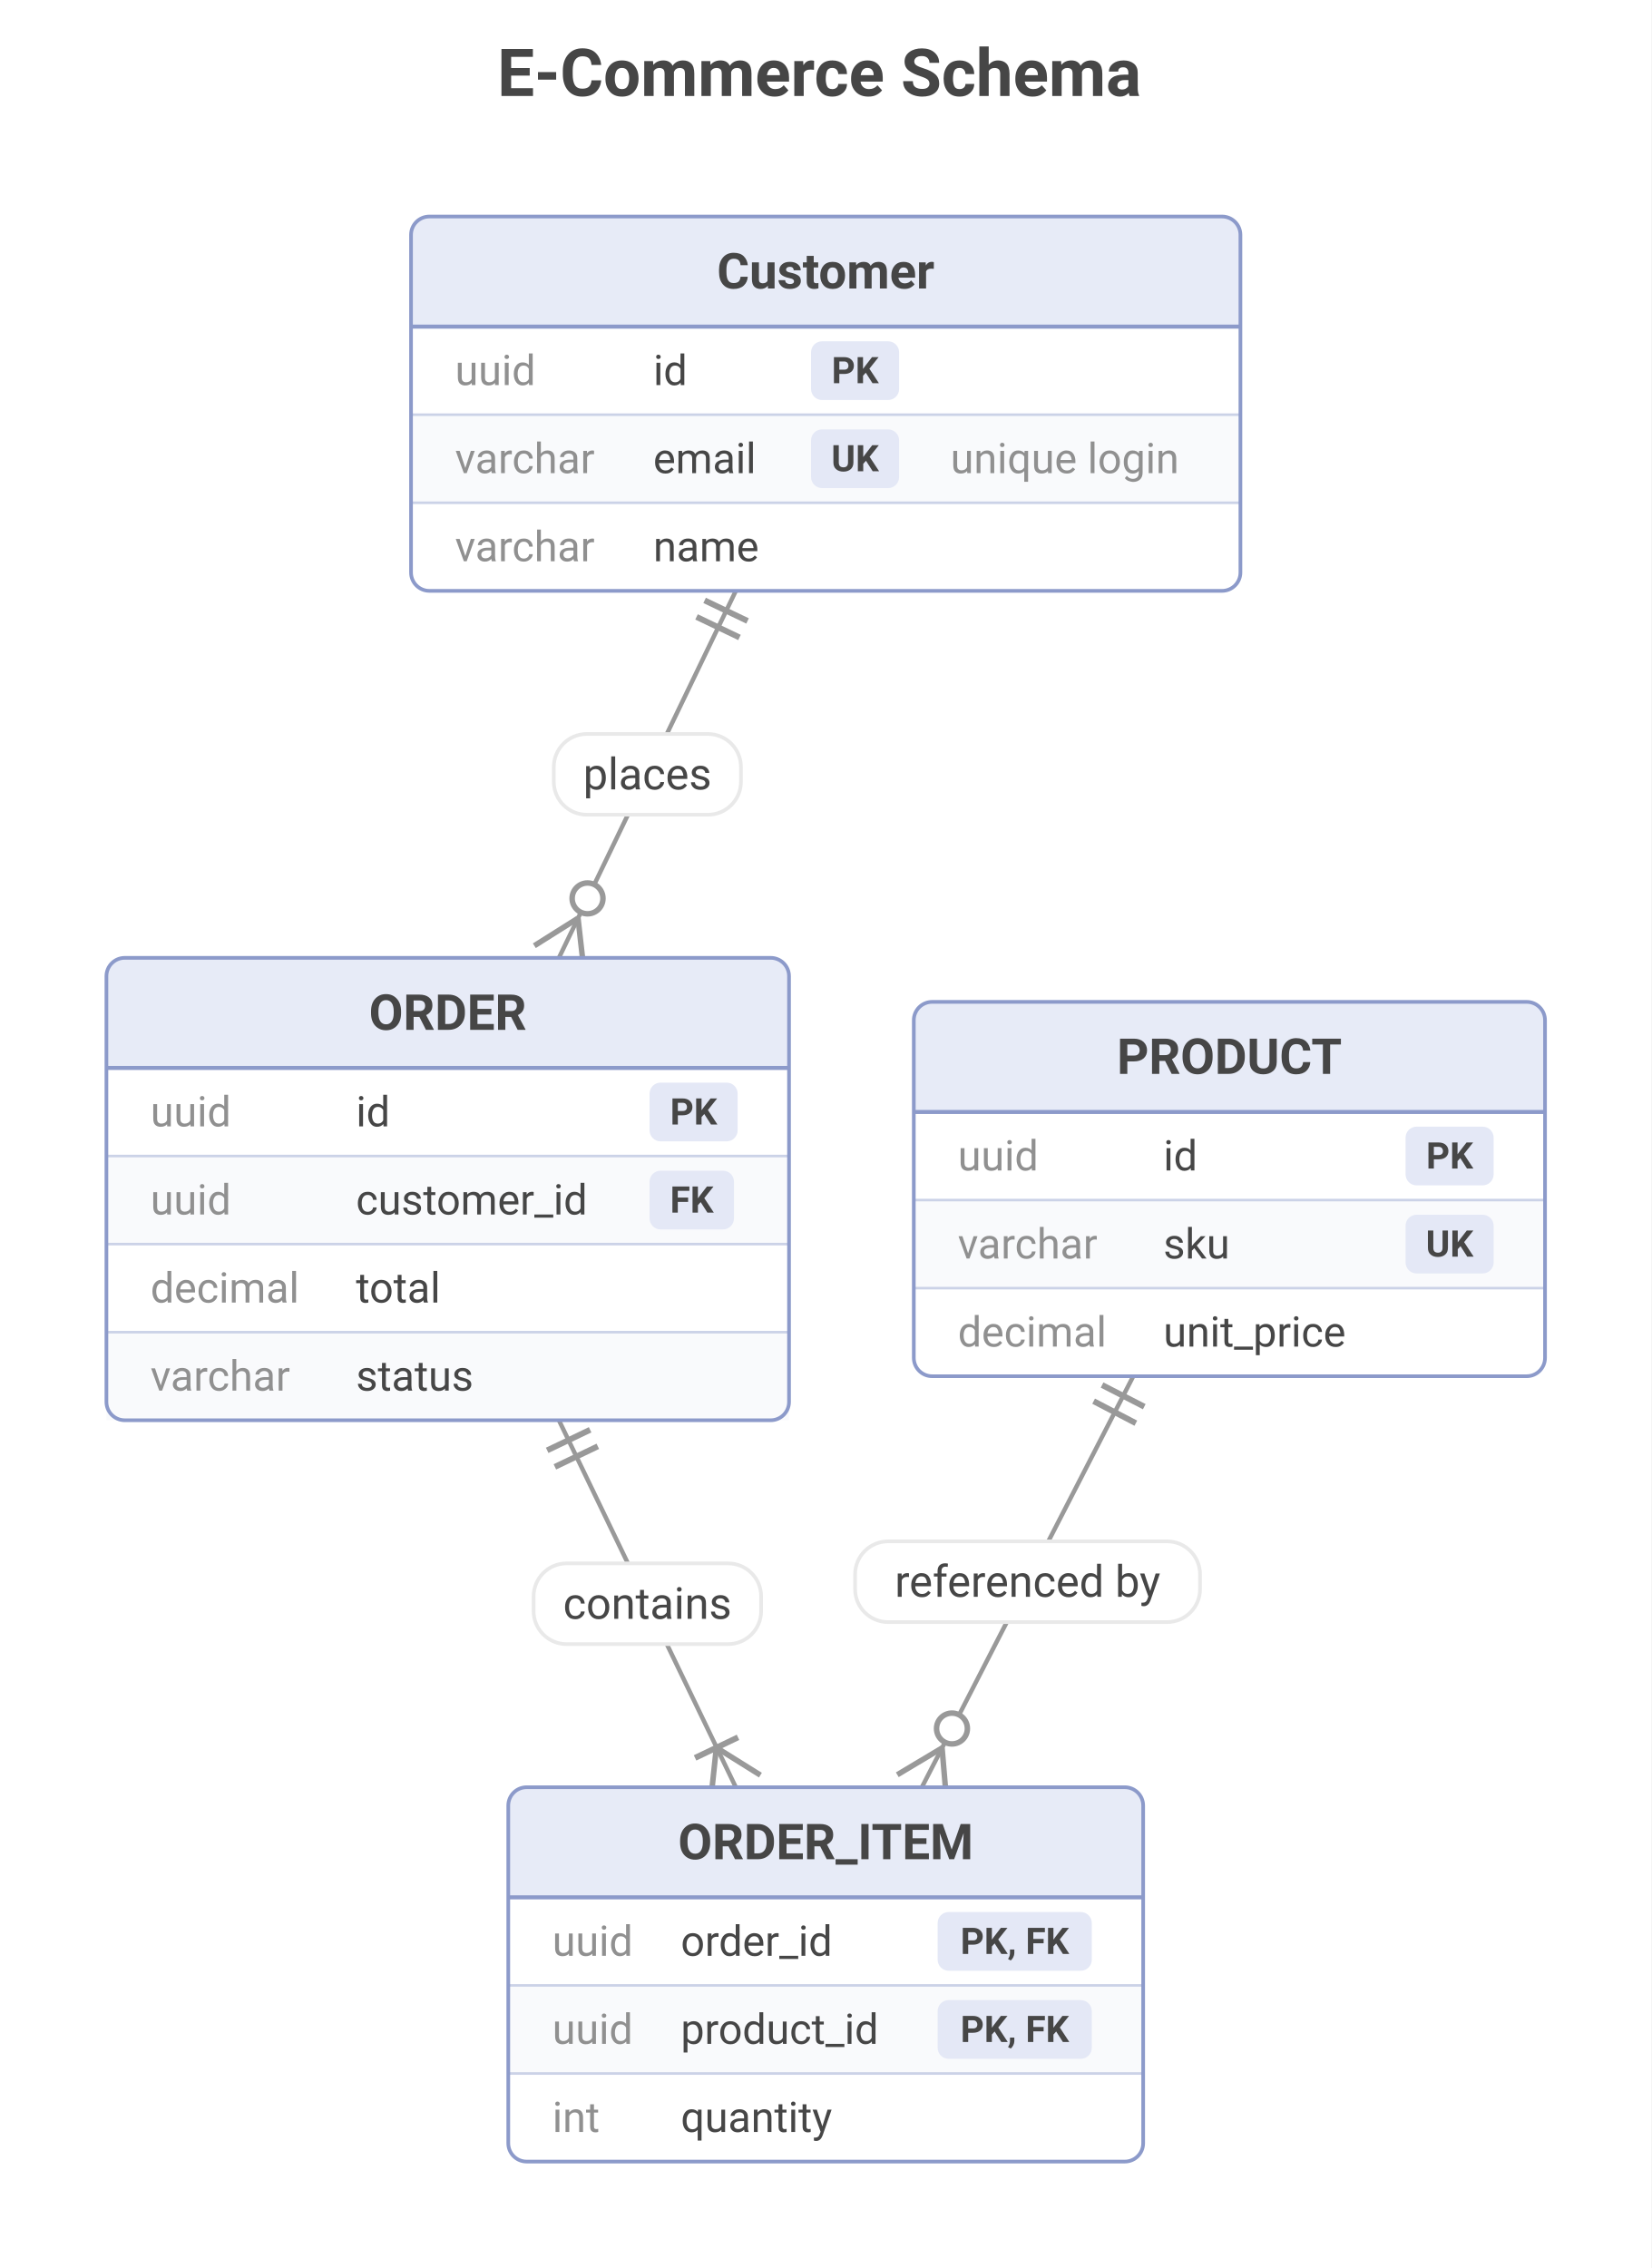
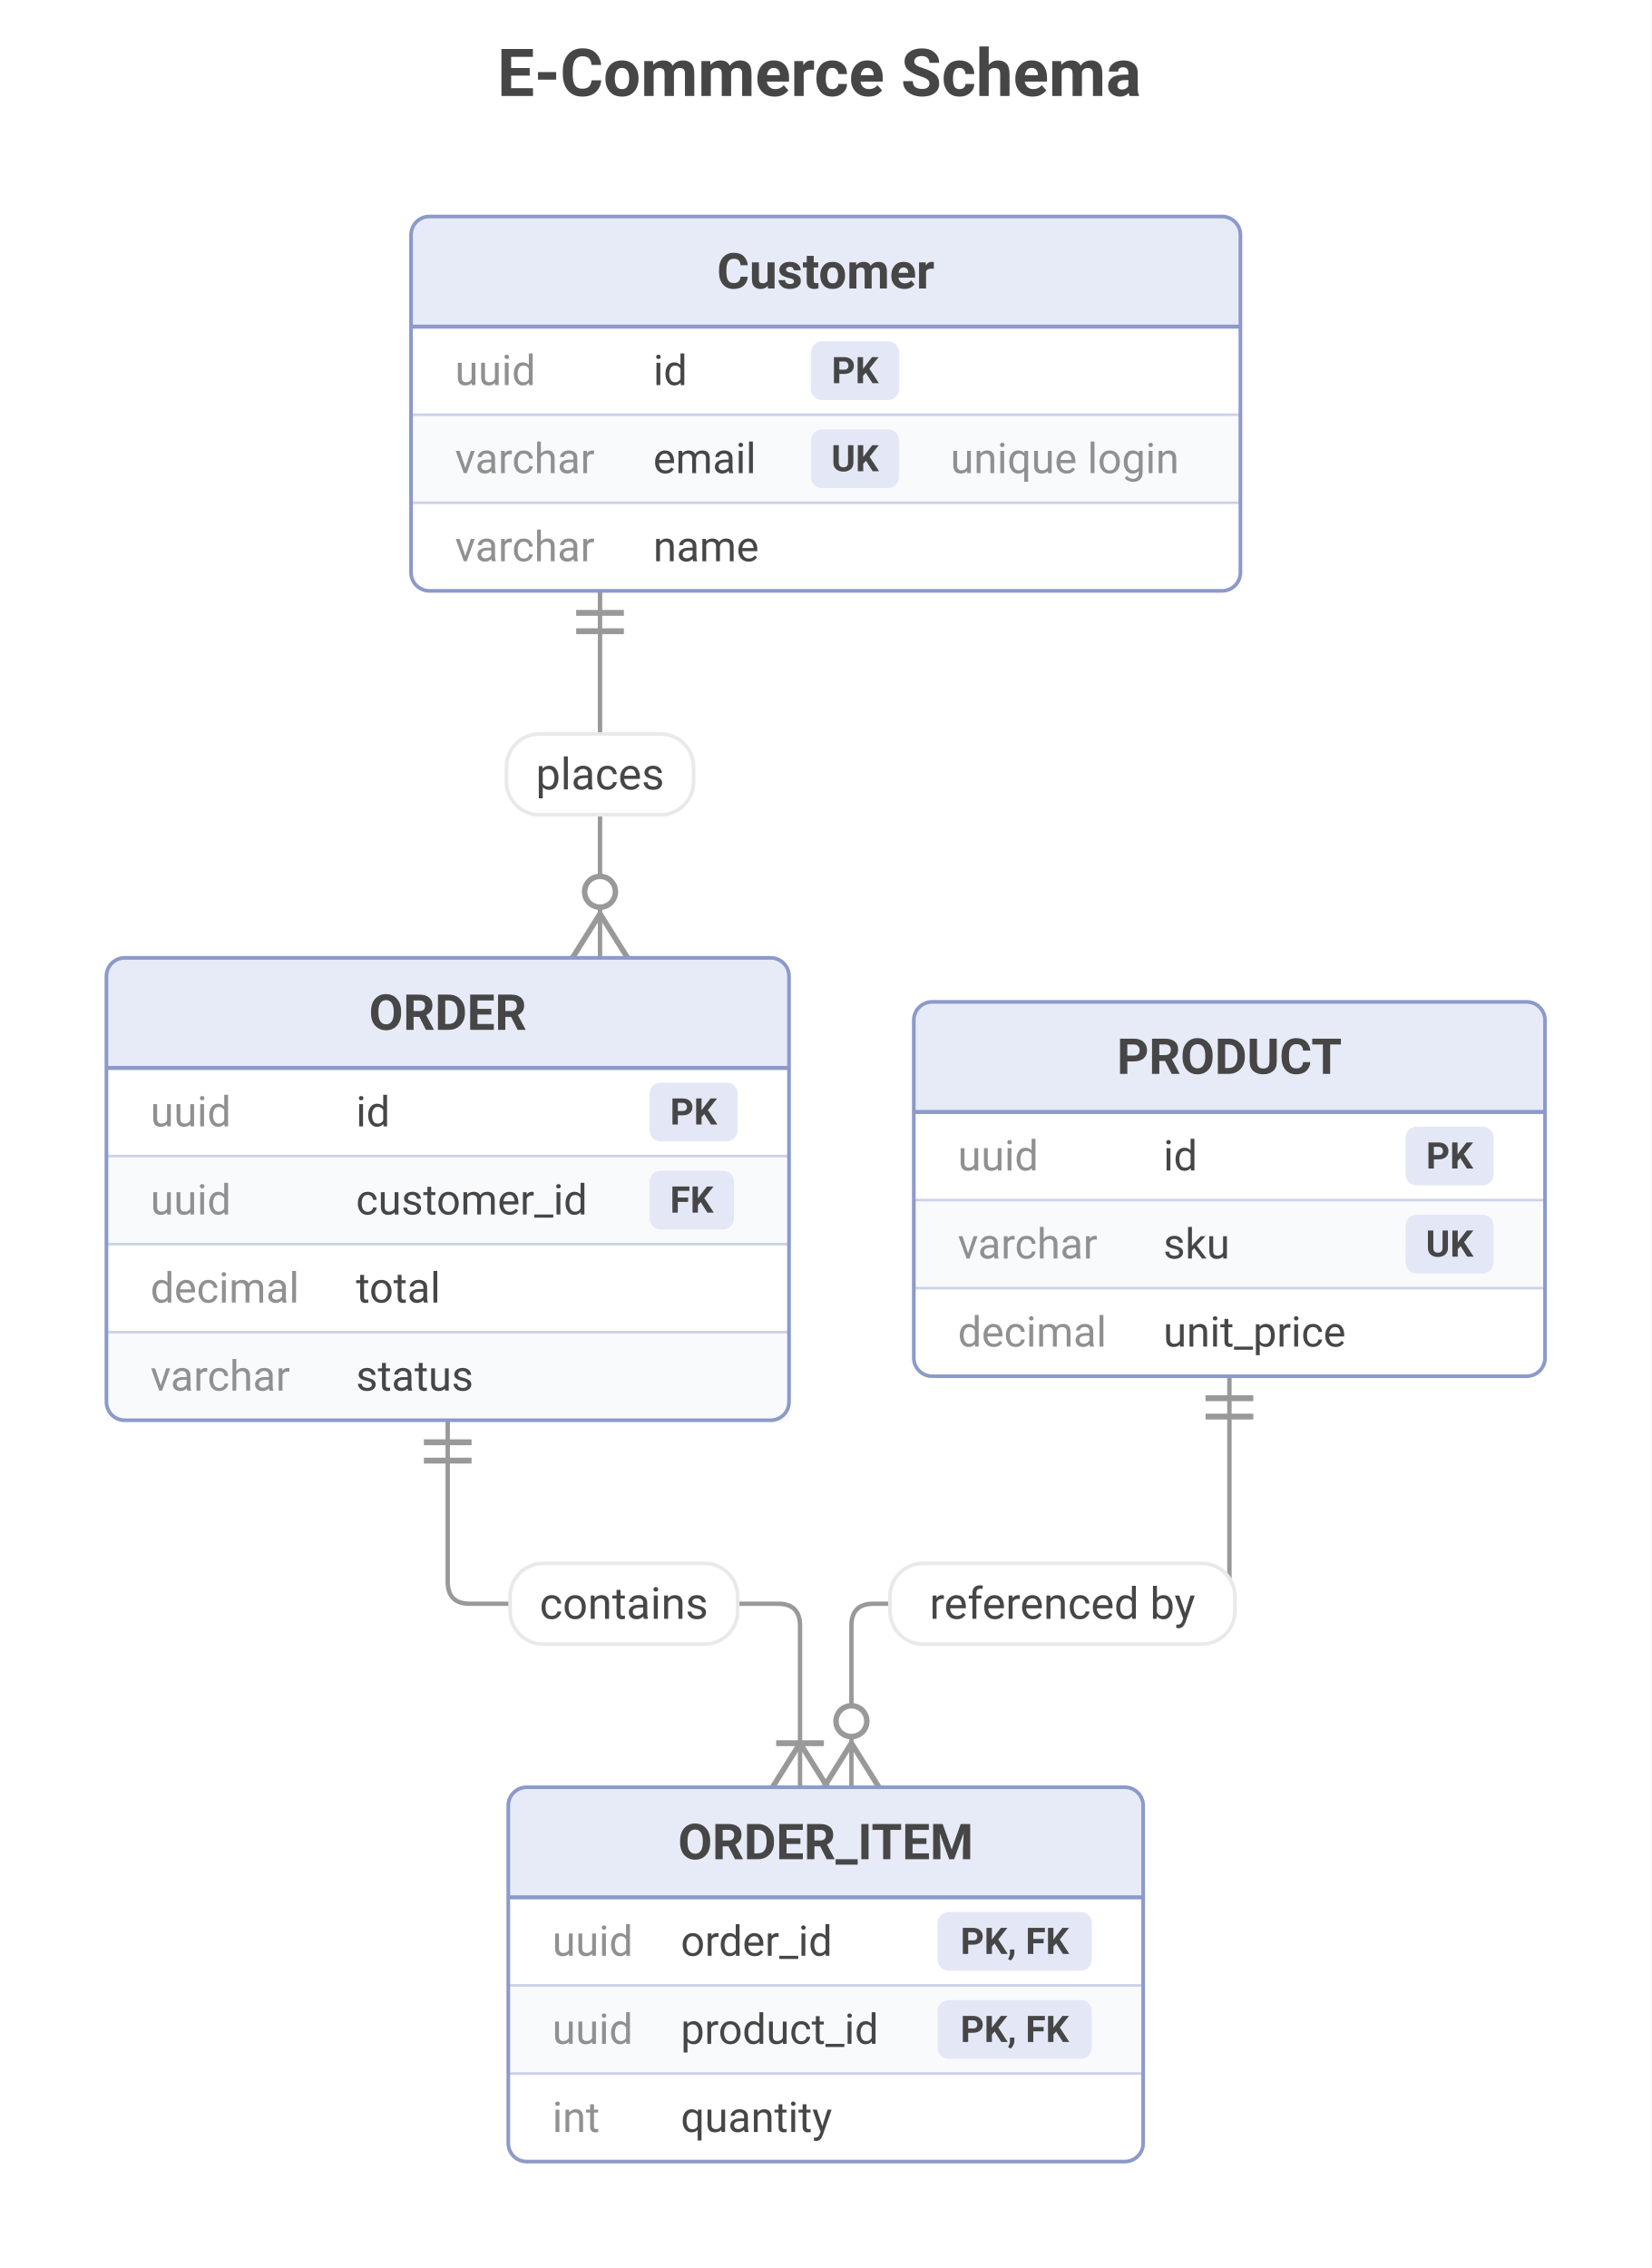
<svg xmlns="http://www.w3.org/2000/svg" width="450" height="618" viewBox="0 0 450 618">
  <rect x="0" y="0" width="450" height="618" fill="#FFFFFF" />
  <text font-size="18" x="135.5" y="20" font-weight="bold" dominant-baseline="central" font-family="Roboto" fill="#464646">
E-Commerce Schema
</text>
-   <path d="M195.5 126 L147.3 226" transform="translate(5,35)" fill="none" stroke-width="1.2" stroke="#999999" stroke-linecap="round" stroke-linejoin="round" />
-   <line stroke-width="1.6" x1="192" y1="163.6" x2="203.7" y2="169.2" stroke="#999999" />
-   <line stroke-width="1.6" x1="189.8" y1="168.1" x2="201.5" y2="173.7" stroke="#999999" />
-   <line stroke-width="1.5" x1="157.5" y1="250.2" x2="145.6" y2="257.7" stroke="#999999" />
-   <line stroke-width="1.5" x1="157.5" y1="250.2" x2="159.1" y2="264.3" stroke="#999999" />
-   <circle cx="160.1" cy="244.8" r="4.2" stroke-width="1.5" stroke="#999999" fill="#FFFFFF" />
-   <path d="M147.3 352 L195.5 452" transform="translate(5,35)" fill="none" stroke-width="1.2" stroke="#999999" stroke-linecap="round" stroke-linejoin="round" />
-   <line stroke-width="1.6" x1="149.1" y1="395.2" x2="160.8" y2="389.6" stroke="#999999" />
-   <line stroke-width="1.6" x1="151.2" y1="399.7" x2="162.9" y2="394.1" stroke="#999999" />
-   <line stroke-width="1.5" x1="195.2" y1="476.2" x2="193.7" y2="490.3" stroke="#999999" />
-   <line stroke-width="1.5" x1="195.2" y1="476.2" x2="207.2" y2="483.7" stroke="#999999" />
-   <line stroke-width="1.6" x1="201.1" y1="473.4" x2="189.4" y2="479" stroke="#999999" />
-   <path d="M303.8 340 L246.2 452" transform="translate(5,35)" fill="none" stroke-width="1.2" stroke="#999999" stroke-linecap="round" stroke-linejoin="round" />
-   <line stroke-width="1.6" x1="300.3" y1="377.4" x2="311.8" y2="383.3" stroke="#999999" />
-   <line stroke-width="1.6" x1="298" y1="381.8" x2="309.5" y2="387.8" stroke="#999999" />
-   <line stroke-width="1.5" x1="256.7" y1="476.3" x2="244.5" y2="483.6" stroke="#999999" />
-   <line stroke-width="1.5" x1="256.7" y1="476.3" x2="257.9" y2="490.4" stroke="#999999" />
-   <circle cx="259.4" cy="471" r="4.2" stroke-width="1.5" stroke="#999999" fill="#FFFFFF" />
-   <rect x="150.9" y="200" width="51" height="22" rx="9" ry="9" stroke="#E9E9E9" stroke-width="1" fill="#FFFFFF" />
-   <text font-size="12" x="176.4" y="211" dominant-baseline="central" text-anchor="middle" font-family="Roboto" fill="#464646">
+   <path d="M158.5 126 L158.5 226" transform="translate(5,35)" fill="none" stroke-width="1.2" stroke="#999999" stroke-linecap="round" stroke-linejoin="round" />
+   <line stroke-width="1.6" x1="157" y1="167" x2="170" y2="167" stroke="#999999" />
+   <line stroke-width="1.6" x1="157" y1="172" x2="170" y2="172" stroke="#999999" />
+   <line stroke-width="1.5" x1="163.5" y1="249" x2="156" y2="261" stroke="#999999" />
+   <line stroke-width="1.5" x1="163.5" y1="249" x2="171" y2="261" stroke="#999999" />
+   <circle cx="163.5" cy="243" r="4.2" stroke-width="1.5" stroke="#999999" fill="#FFFFFF" />
+   <path d="M117 352 L117 396 Q117 402,123 402 L207 402 Q213 402,213 408 L213 452" transform="translate(5,35)" fill="none" stroke-width="1.2" stroke="#999999" stroke-linecap="round" stroke-linejoin="round" />
+   <line stroke-width="1.6" x1="115.5" y1="393" x2="128.5" y2="393" stroke="#999999" />
+   <line stroke-width="1.6" x1="115.5" y1="398" x2="128.5" y2="398" stroke="#999999" />
+   <line stroke-width="1.5" x1="218" y1="475" x2="210.5" y2="487" stroke="#999999" />
+   <line stroke-width="1.5" x1="218" y1="475" x2="225.5" y2="487" stroke="#999999" />
+   <line stroke-width="1.6" x1="224.5" y1="475" x2="211.5" y2="475" stroke="#999999" />
+   <path d="M330 340 L330 396 Q330 402,324 402 L233 402 Q227 402,227 408 L227 452" transform="translate(5,35)" fill="none" stroke-width="1.2" stroke="#999999" stroke-linecap="round" stroke-linejoin="round" />
+   <line stroke-width="1.6" x1="328.5" y1="381" x2="341.5" y2="381" stroke="#999999" />
+   <line stroke-width="1.6" x1="328.5" y1="386" x2="341.5" y2="386" stroke="#999999" />
+   <line stroke-width="1.5" x1="232" y1="475" x2="224.5" y2="487" stroke="#999999" />
+   <line stroke-width="1.5" x1="232" y1="475" x2="239.5" y2="487" stroke="#999999" />
+   <circle cx="232" cy="469" r="4.2" stroke-width="1.5" stroke="#999999" fill="#FFFFFF" />
+   <rect x="138" y="200" width="51" height="22" rx="9" ry="9" stroke="#E9E9E9" stroke-width="1" fill="#FFFFFF" />
+   <text font-size="12" x="163.5" y="211" dominant-baseline="central" text-anchor="middle" font-family="Roboto" fill="#464646">
places
</text>
-   <rect x="145.4" y="426" width="62" height="22" rx="9" ry="9" stroke="#E9E9E9" stroke-width="1" fill="#FFFFFF" />
-   <text font-size="12" x="176.4" y="437" dominant-baseline="central" text-anchor="middle" font-family="Roboto" fill="#464646">
+   <rect x="139" y="426" width="62" height="22" rx="9" ry="9" stroke="#E9E9E9" stroke-width="1" fill="#FFFFFF" />
+   <text font-size="12" x="170" y="437" dominant-baseline="central" text-anchor="middle" font-family="Roboto" fill="#464646">
contains
</text>
-   <rect x="233" y="420" width="94" height="22" rx="9" ry="9" stroke="#E9E9E9" stroke-width="1" fill="#FFFFFF" />
-   <text font-size="12" x="280" y="431" dominant-baseline="central" text-anchor="middle" font-family="Roboto" fill="#464646">
+   <rect x="242.5" y="426" width="94" height="22" rx="9" ry="9" stroke="#E9E9E9" stroke-width="1" fill="#FFFFFF" />
+   <text font-size="12" x="289.5" y="437" dominant-baseline="central" text-anchor="middle" font-family="Roboto" fill="#464646">
referenced by
</text>
  <rect x="112" y="59" width="226" height="102" rx="5" ry="5" fill="#FFFFFF" />
  <rect x="112" y="59" width="226" height="30" rx="5" ry="5" fill="#E7EBF7" />
  <rect x="112" y="84" width="226" height="5" fill="#E7EBF7" />
  <text font-size="13.5" x="225" y="74" font-weight="bold" dominant-baseline="central" text-anchor="middle" font-family="Roboto" fill="#464646">
Customer
</text>
  <line stroke-width="1.1" x1="112" y1="89" x2="338" y2="89" stroke="#8C9ACA" />
  <text font-size="11.5" x="124" y="101" dominant-baseline="central" text-anchor="start" font-family="Roboto" fill="#909090">
uuid
</text>
  <text font-size="11.5" x="178" y="101" dominant-baseline="central" text-anchor="start" font-family="Roboto" fill="#464646">
id
</text>
  <rect x="221" y="93" width="24" height="16" rx="3" ry="3" fill="#E4E8F6" />
  <text font-size="10" x="233" y="101" font-weight="bold" dominant-baseline="central" text-anchor="middle" font-family="Roboto" fill="#464646">
PK
</text>
  <rect x="112" y="113" width="226" height="24" fill="#F9FAFC" />
  <line stroke-width="0.7" x1="112" y1="113" x2="338" y2="113" stroke="#CBD2E7" />
  <text font-size="11.5" x="124" y="125" dominant-baseline="central" text-anchor="start" font-family="Roboto" fill="#909090">
varchar
</text>
  <text font-size="11.5" x="178" y="125" dominant-baseline="central" text-anchor="start" font-family="Roboto" fill="#464646">
email
</text>
  <rect x="221" y="117" width="24" height="16" rx="3" ry="3" fill="#E4E8F6" />
  <text font-size="10" x="233" y="125" font-weight="bold" dominant-baseline="central" text-anchor="middle" font-family="Roboto" fill="#464646">
UK
</text>
  <text font-size="11.5" x="259" y="125" dominant-baseline="central" text-anchor="start" font-family="Roboto" fill="#909090">
unique login
</text>
  <line stroke-width="0.7" x1="112" y1="137" x2="338" y2="137" stroke="#CBD2E7" />
  <text font-size="11.5" x="124" y="149" dominant-baseline="central" text-anchor="start" font-family="Roboto" fill="#909090">
varchar
</text>
  <text font-size="11.5" x="178" y="149" dominant-baseline="central" text-anchor="start" font-family="Roboto" fill="#464646">
name
</text>
  <rect x="112" y="59" width="226" height="102" rx="5" ry="5" stroke="#8C9ACA" stroke-width="1" fill="none" />
  <rect x="29" y="261" width="186" height="126" rx="5" ry="5" fill="#FFFFFF" />
  <rect x="29" y="261" width="186" height="30" rx="5" ry="5" fill="#E7EBF7" />
  <rect x="29" y="286" width="186" height="5" fill="#E7EBF7" />
  <text font-size="13.5" x="122" y="276" font-weight="bold" dominant-baseline="central" text-anchor="middle" font-family="Roboto" fill="#464646">
ORDER
</text>
  <line stroke-width="1.1" x1="29" y1="291" x2="215" y2="291" stroke="#8C9ACA" />
  <text font-size="11.5" x="41" y="303" dominant-baseline="central" text-anchor="start" font-family="Roboto" fill="#909090">
uuid
</text>
  <text font-size="11.5" x="97" y="303" dominant-baseline="central" text-anchor="start" font-family="Roboto" fill="#464646">
id
</text>
  <rect x="177" y="295" width="24" height="16" rx="3" ry="3" fill="#E4E8F6" />
  <text font-size="10" x="189" y="303" font-weight="bold" dominant-baseline="central" text-anchor="middle" font-family="Roboto" fill="#464646">
PK
</text>
  <rect x="29" y="315" width="186" height="24" fill="#F9FAFC" />
  <line stroke-width="0.7" x1="29" y1="315" x2="215" y2="315" stroke="#CBD2E7" />
  <text font-size="11.5" x="41" y="327" dominant-baseline="central" text-anchor="start" font-family="Roboto" fill="#909090">
uuid
</text>
  <text font-size="11.5" x="97" y="327" dominant-baseline="central" text-anchor="start" font-family="Roboto" fill="#464646">
customer_id
</text>
  <rect x="177" y="319" width="23" height="16" rx="3" ry="3" fill="#E4E8F6" />
  <text font-size="10" x="188.5" y="327" font-weight="bold" dominant-baseline="central" text-anchor="middle" font-family="Roboto" fill="#464646">
FK
</text>
  <line stroke-width="0.7" x1="29" y1="339" x2="215" y2="339" stroke="#CBD2E7" />
  <text font-size="11.5" x="41" y="351" dominant-baseline="central" text-anchor="start" font-family="Roboto" fill="#909090">
decimal
</text>
  <text font-size="11.5" x="97" y="351" dominant-baseline="central" text-anchor="start" font-family="Roboto" fill="#464646">
total
</text>
  <rect x="29" y="363" width="186" height="24" fill="#F9FAFC" />
  <line stroke-width="0.7" x1="29" y1="363" x2="215" y2="363" stroke="#CBD2E7" />
  <text font-size="11.5" x="41" y="375" dominant-baseline="central" text-anchor="start" font-family="Roboto" fill="#909090">
varchar
</text>
  <text font-size="11.5" x="97" y="375" dominant-baseline="central" text-anchor="start" font-family="Roboto" fill="#464646">
status
</text>
  <rect x="29" y="261" width="186" height="126" rx="5" ry="5" stroke="#8C9ACA" stroke-width="1" fill="none" />
  <rect x="138.5" y="487" width="173" height="102" rx="5" ry="5" fill="#FFFFFF" />
  <rect x="138.5" y="487" width="173" height="30" rx="5" ry="5" fill="#E7EBF7" />
  <rect x="138.5" y="512" width="173" height="5" fill="#E7EBF7" />
  <text font-size="13.5" x="225" y="502" font-weight="bold" dominant-baseline="central" text-anchor="middle" font-family="Roboto" fill="#464646">
ORDER_ITEM
</text>
  <line stroke-width="1.1" x1="138.5" y1="517" x2="311.5" y2="517" stroke="#8C9ACA" />
  <text font-size="11.5" x="150.5" y="529" dominant-baseline="central" text-anchor="start" font-family="Roboto" fill="#909090">
uuid
</text>
  <text font-size="11.5" x="185.5" y="529" dominant-baseline="central" text-anchor="start" font-family="Roboto" fill="#464646">
order_id
</text>
  <rect x="255.5" y="521" width="42" height="16" rx="3" ry="3" fill="#E4E8F6" />
  <text font-size="10" x="276.5" y="529" font-weight="bold" dominant-baseline="central" text-anchor="middle" font-family="Roboto" fill="#464646">
PK, FK
</text>
  <rect x="138.5" y="541" width="173" height="24" fill="#F9FAFC" />
  <line stroke-width="0.7" x1="138.5" y1="541" x2="311.5" y2="541" stroke="#CBD2E7" />
  <text font-size="11.5" x="150.5" y="553" dominant-baseline="central" text-anchor="start" font-family="Roboto" fill="#909090">
uuid
</text>
  <text font-size="11.5" x="185.5" y="553" dominant-baseline="central" text-anchor="start" font-family="Roboto" fill="#464646">
product_id
</text>
  <rect x="255.5" y="545" width="42" height="16" rx="3" ry="3" fill="#E4E8F6" />
  <text font-size="10" x="276.5" y="553" font-weight="bold" dominant-baseline="central" text-anchor="middle" font-family="Roboto" fill="#464646">
PK, FK
</text>
  <line stroke-width="0.7" x1="138.5" y1="565" x2="311.5" y2="565" stroke="#CBD2E7" />
  <text font-size="11.5" x="150.5" y="577" dominant-baseline="central" text-anchor="start" font-family="Roboto" fill="#909090">
int
</text>
  <text font-size="11.5" x="185.5" y="577" dominant-baseline="central" text-anchor="start" font-family="Roboto" fill="#464646">
quantity
</text>
  <rect x="138.5" y="487" width="173" height="102" rx="5" ry="5" stroke="#8C9ACA" stroke-width="1" fill="none" />
  <rect x="249" y="273" width="172" height="102" rx="5" ry="5" fill="#FFFFFF" />
  <rect x="249" y="273" width="172" height="30" rx="5" ry="5" fill="#E7EBF7" />
  <rect x="249" y="298" width="172" height="5" fill="#E7EBF7" />
  <text font-size="13.5" x="335" y="288" font-weight="bold" dominant-baseline="central" text-anchor="middle" font-family="Roboto" fill="#464646">
PRODUCT
</text>
  <line stroke-width="1.1" x1="249" y1="303" x2="421" y2="303" stroke="#8C9ACA" />
  <text font-size="11.5" x="261" y="315" dominant-baseline="central" text-anchor="start" font-family="Roboto" fill="#909090">
uuid
</text>
  <text font-size="11.5" x="317" y="315" dominant-baseline="central" text-anchor="start" font-family="Roboto" fill="#464646">
id
</text>
  <rect x="383" y="307" width="24" height="16" rx="3" ry="3" fill="#E4E8F6" />
  <text font-size="10" x="395" y="315" font-weight="bold" dominant-baseline="central" text-anchor="middle" font-family="Roboto" fill="#464646">
PK
</text>
  <rect x="249" y="327" width="172" height="24" fill="#F9FAFC" />
  <line stroke-width="0.7" x1="249" y1="327" x2="421" y2="327" stroke="#CBD2E7" />
  <text font-size="11.5" x="261" y="339" dominant-baseline="central" text-anchor="start" font-family="Roboto" fill="#909090">
varchar
</text>
  <text font-size="11.5" x="317" y="339" dominant-baseline="central" text-anchor="start" font-family="Roboto" fill="#464646">
sku
</text>
  <rect x="383" y="331" width="24" height="16" rx="3" ry="3" fill="#E4E8F6" />
  <text font-size="10" x="395" y="339" font-weight="bold" dominant-baseline="central" text-anchor="middle" font-family="Roboto" fill="#464646">
UK
</text>
  <line stroke-width="0.7" x1="249" y1="351" x2="421" y2="351" stroke="#CBD2E7" />
  <text font-size="11.5" x="261" y="363" dominant-baseline="central" text-anchor="start" font-family="Roboto" fill="#909090">
decimal
</text>
  <text font-size="11.5" x="317" y="363" dominant-baseline="central" text-anchor="start" font-family="Roboto" fill="#464646">
unit_price
</text>
  <rect x="249" y="273" width="172" height="102" rx="5" ry="5" stroke="#8C9ACA" stroke-width="1" fill="none" />
</svg>
